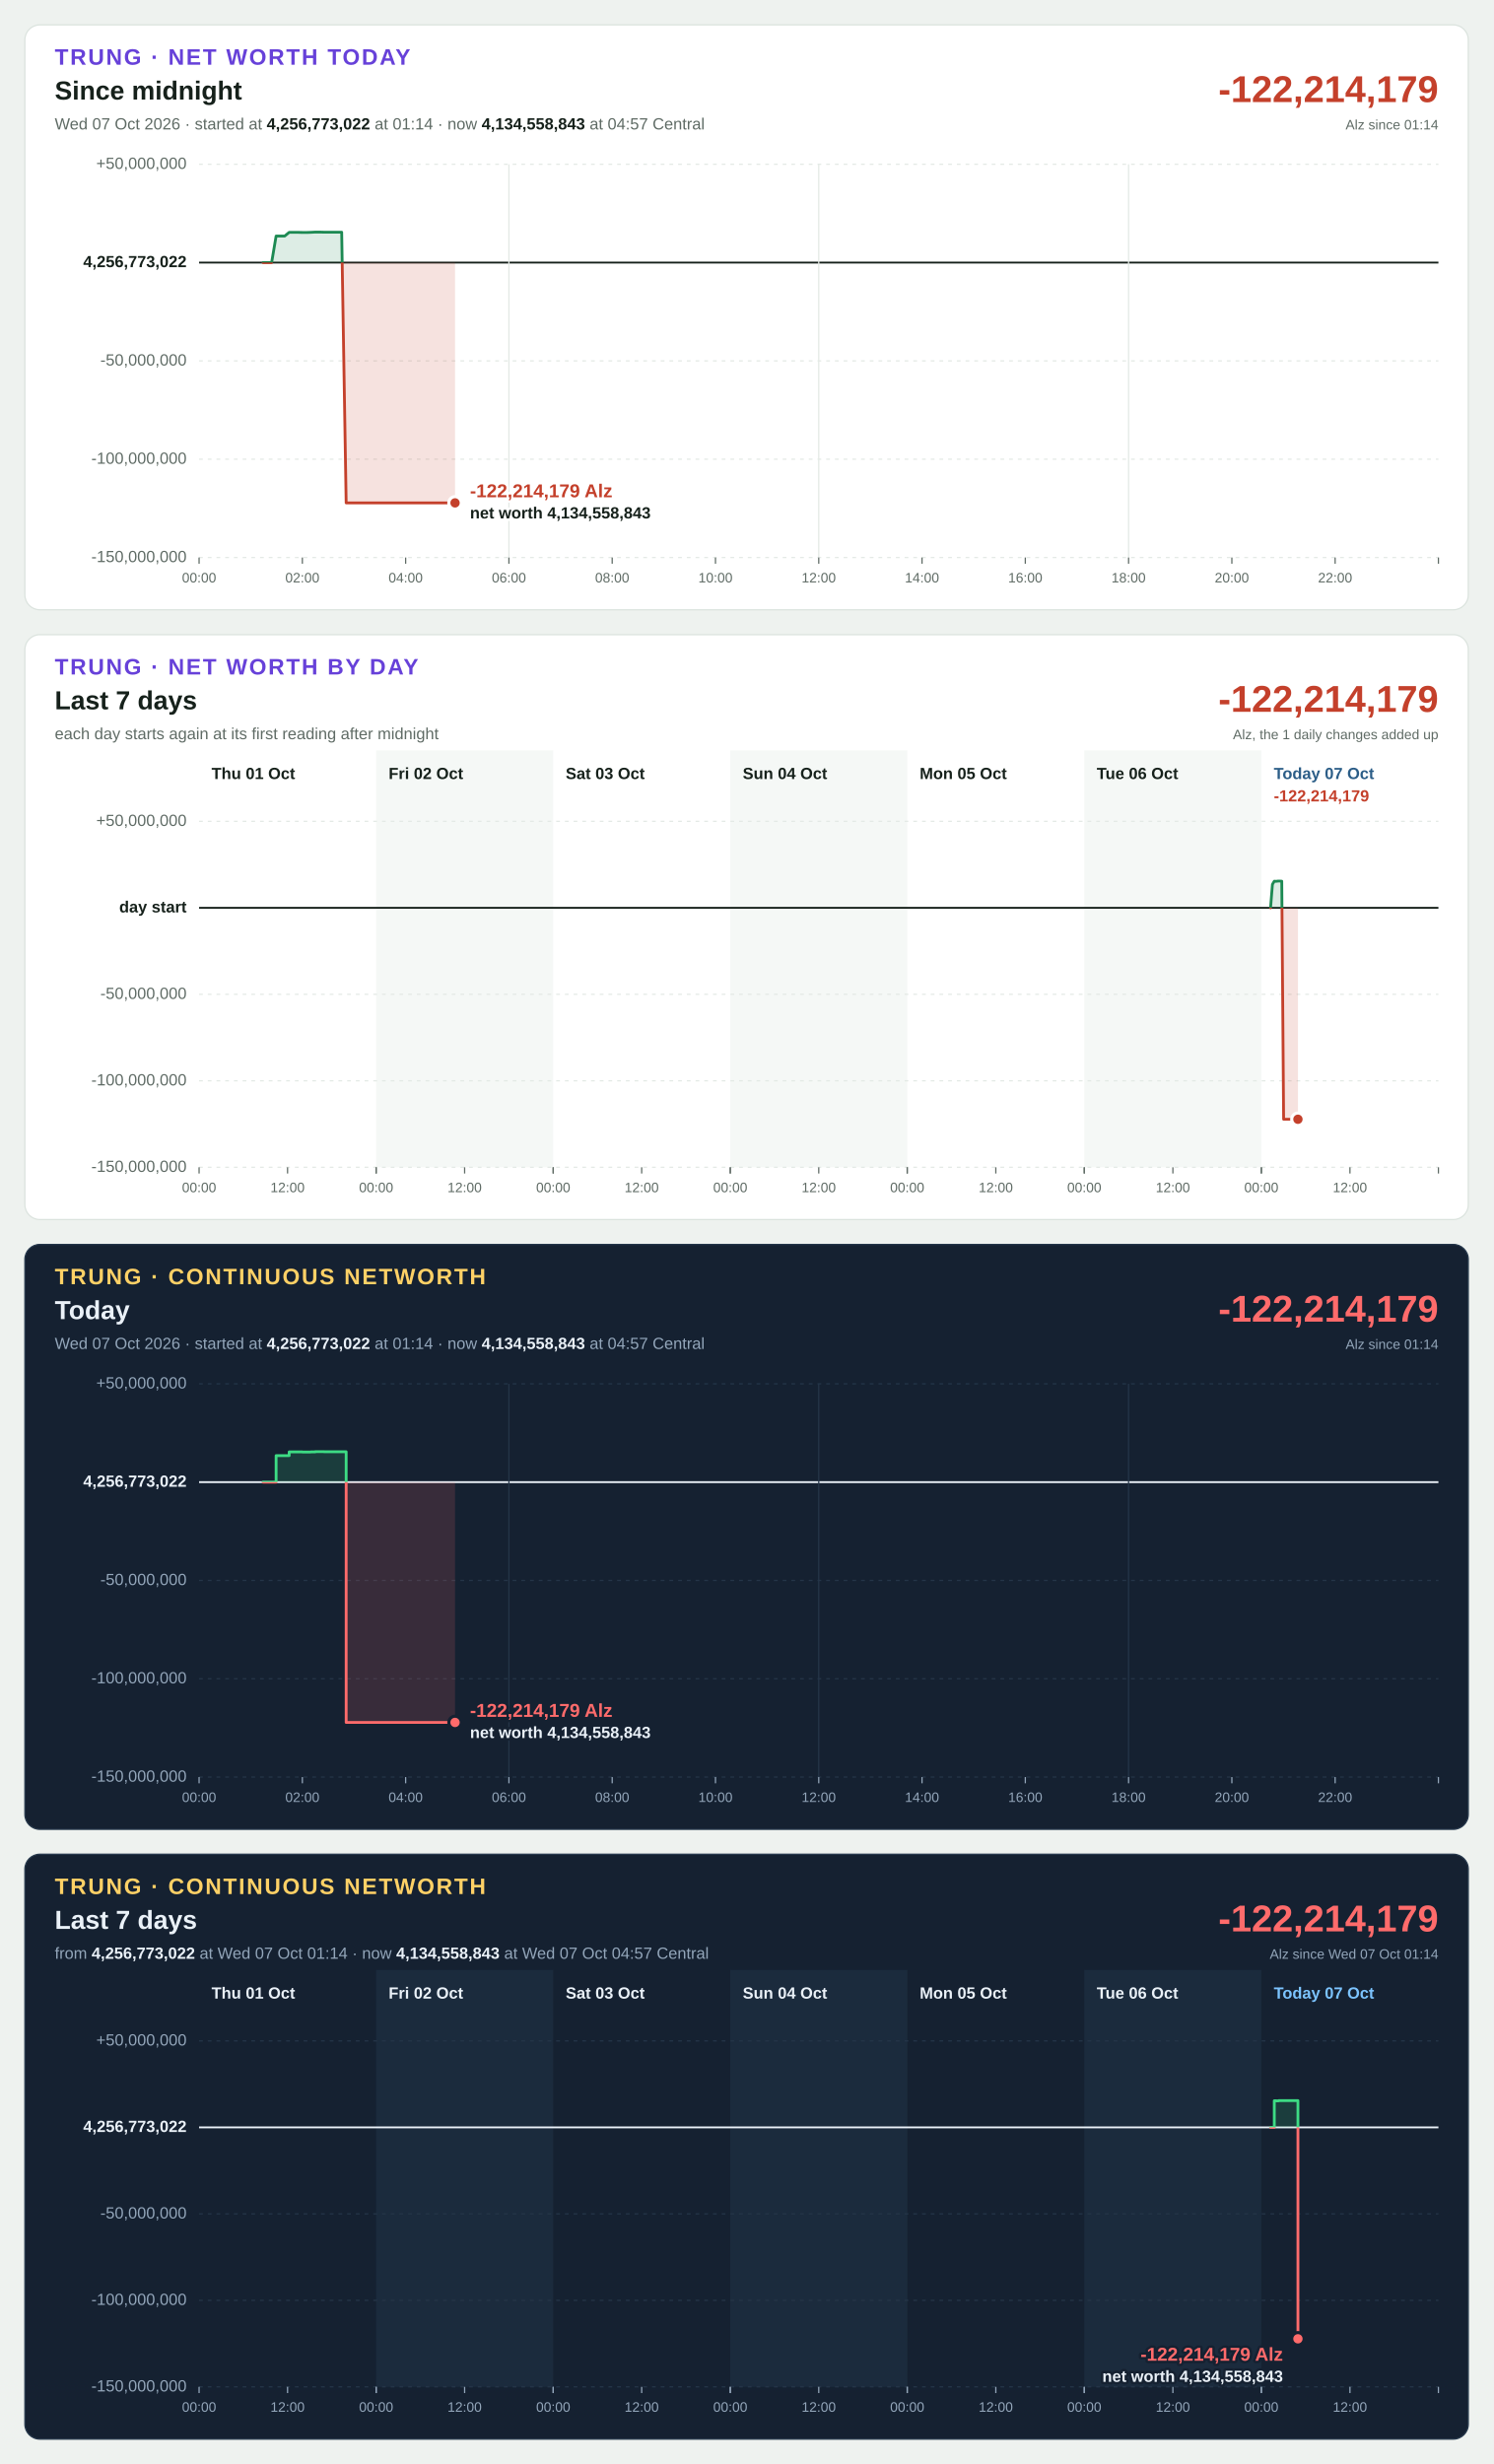
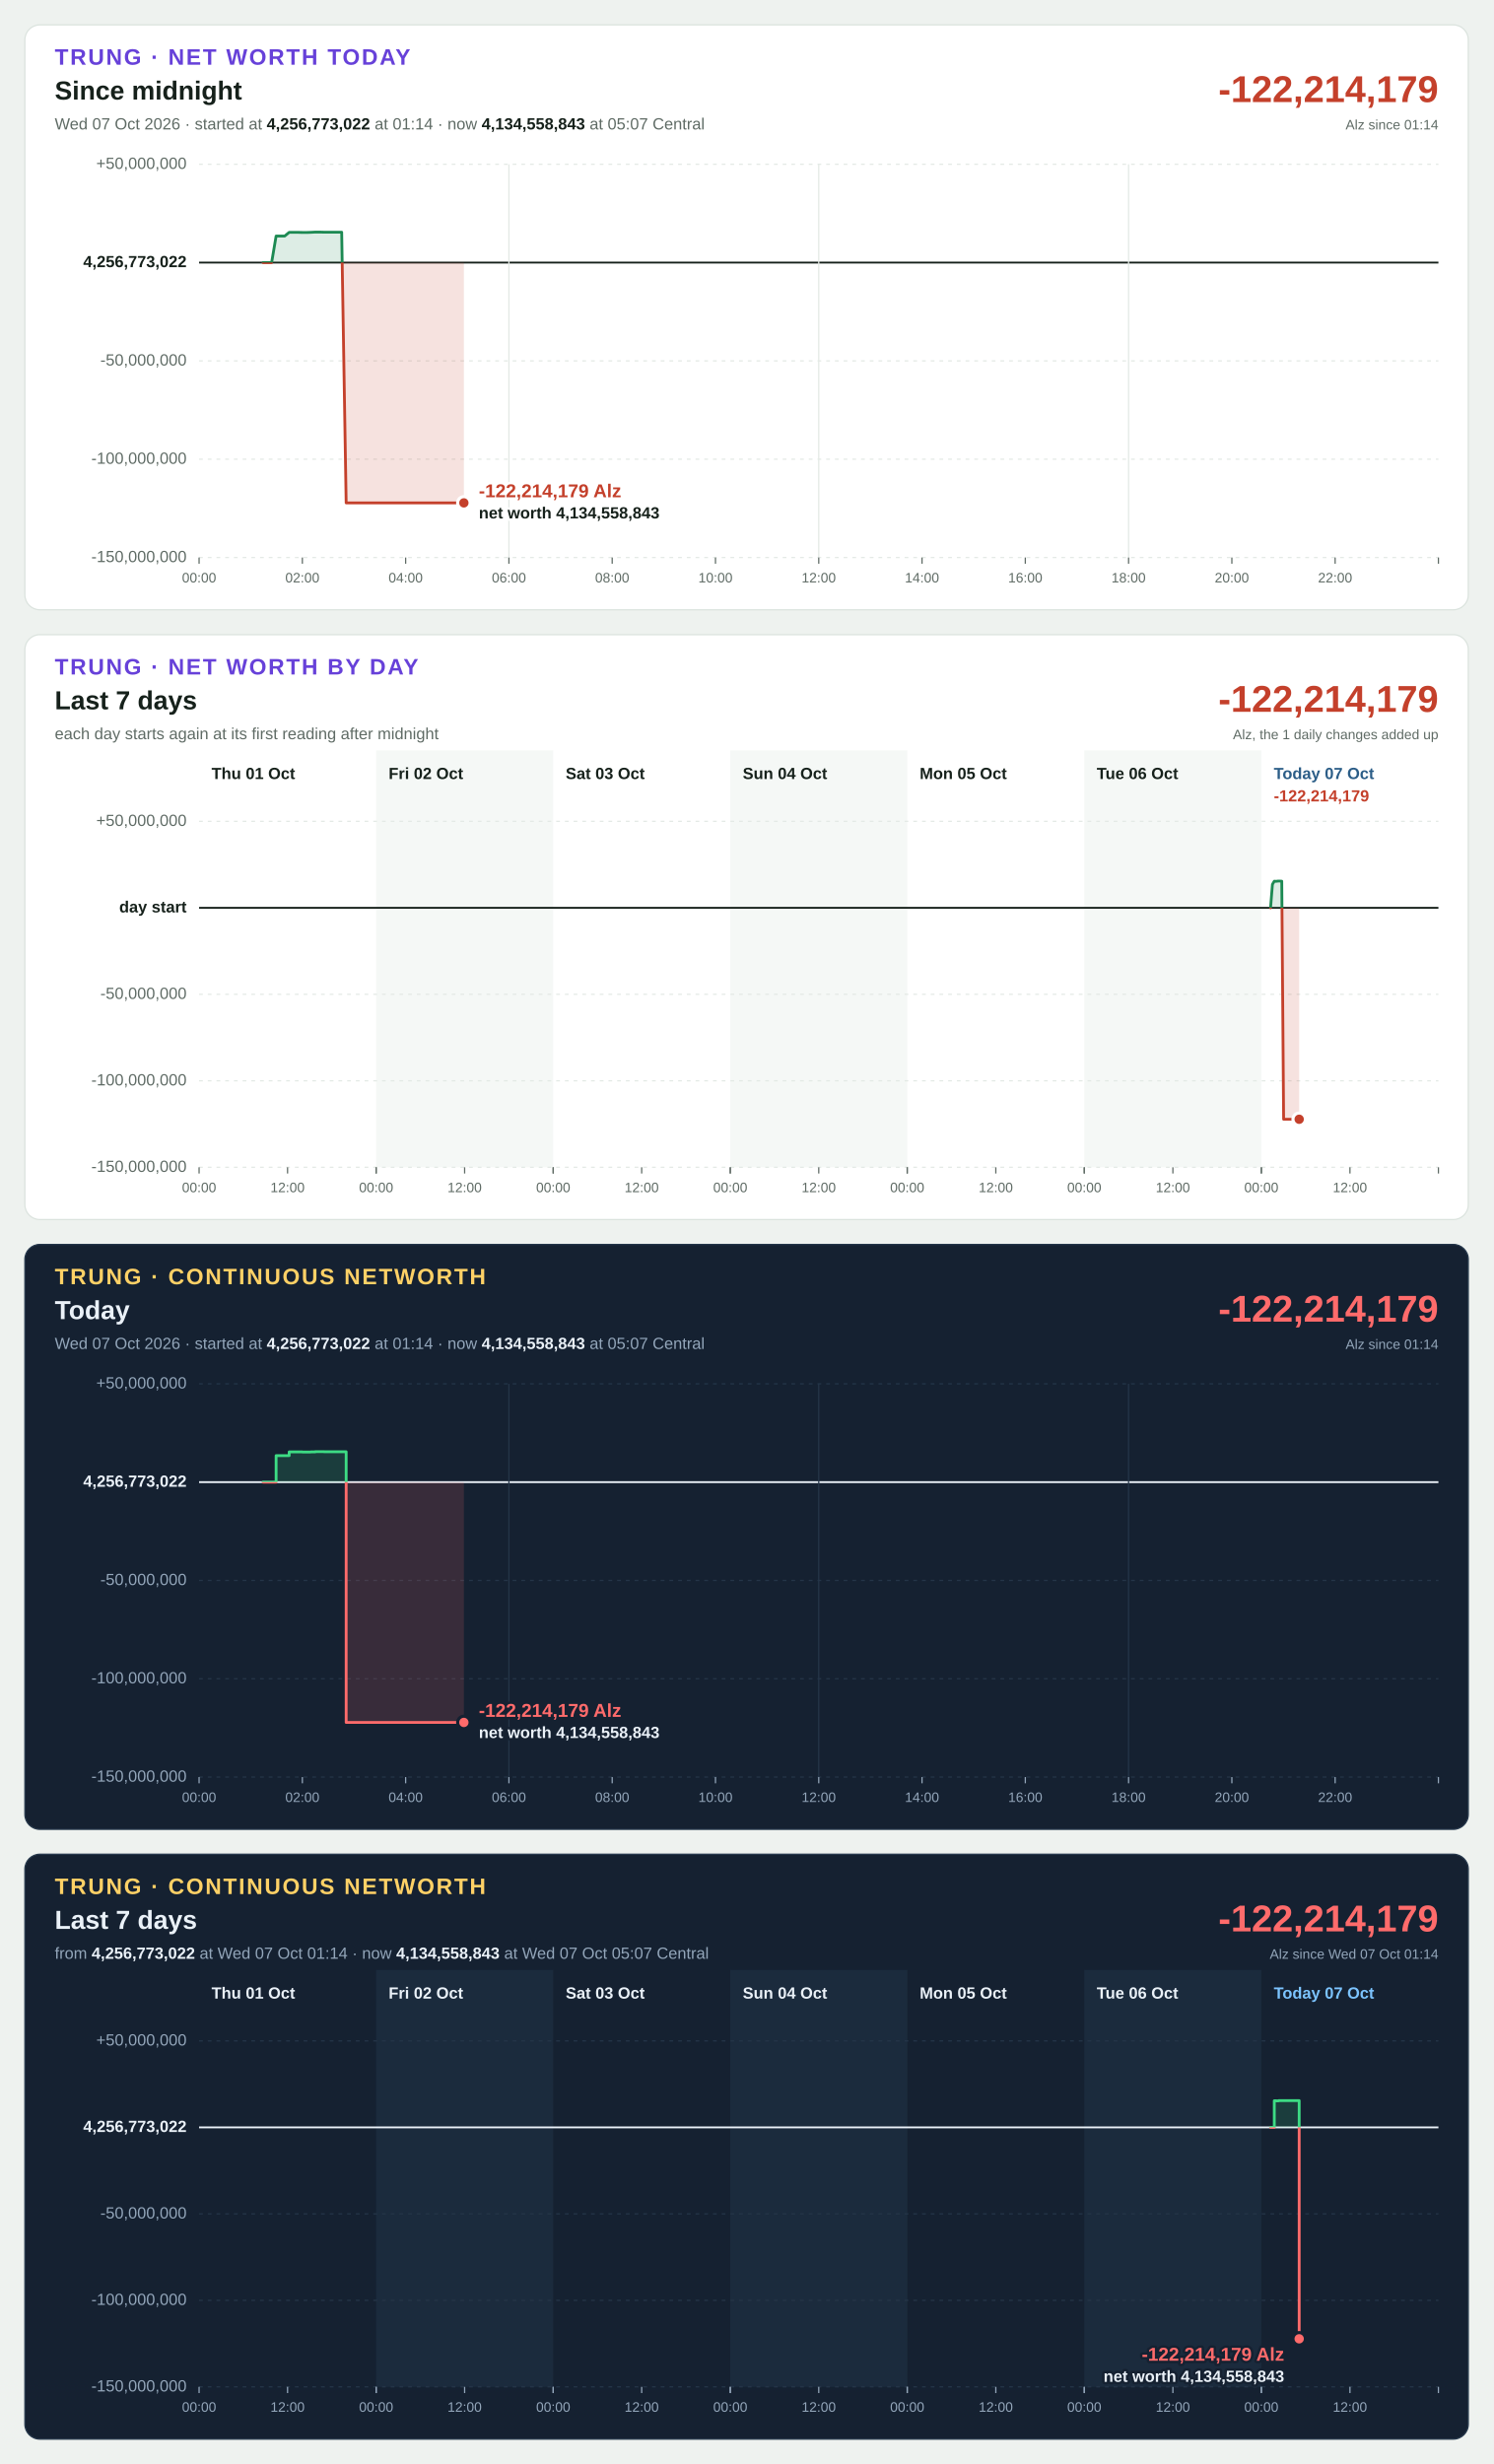
<svg xmlns="http://www.w3.org/2000/svg" width="1200" height="1980" viewBox="0 0 1200 1980" font-family="Segoe UI, Helvetica Neue, Arial, sans-serif" font-size="13" style="font-variant-numeric: tabular-nums">
  <rect width="1200" height="1980" fill="#eef2ef" />
  <g transform="translate(20,20)">
    <rect width="1160" height="470" rx="12" fill="#ffffff" stroke="#dbe3de" />
    <text x="24" y="32" font-size="18" font-weight="700" letter-spacing="1.4" fill="#6741d9">TRUNG · NET WORTH TODAY</text>
    <text x="24" y="60" font-size="21" font-weight="700" fill="#16211b">Since midnight</text>
-     <text x="24" y="84" fill="#5f6b65">Wed 07 Oct 2026 · started at <tspan font-weight="700" fill="#16211b">4,256,773,022</tspan> at 01:14 · now <tspan font-weight="700" fill="#16211b">4,134,558,843</tspan> at 04:57 Central</text>
+     <text x="24" y="84" fill="#5f6b65">Wed 07 Oct 2026 · started at <tspan font-weight="700" fill="#16211b">4,256,773,022</tspan> at 01:14 · now <tspan font-weight="700" fill="#16211b">4,134,558,843</tspan> at 05:07 Central</text>
    <text x="1136" y="62" font-size="30" font-weight="700" text-anchor="end" fill="#c4402b">-122,214,179</text>
    <text x="1136" y="84" font-size="11" text-anchor="end" fill="#5f6b65">Alz since 01:14</text>
    <line x1="140" x2="1136" y1="428.0" y2="428.0" stroke="#e3e9e5" stroke-width="1" stroke-dasharray="3 4" />
    <text x="130" y="428.0" text-anchor="end" dominant-baseline="middle" font-weight="400" fill="#5f6b65">-150,000,000</text>
    <line x1="140" x2="1136" y1="349.0" y2="349.0" stroke="#e3e9e5" stroke-width="1" stroke-dasharray="3 4" />
    <text x="130" y="349.0" text-anchor="end" dominant-baseline="middle" font-weight="400" fill="#5f6b65">-100,000,000</text>
    <line x1="140" x2="1136" y1="270.0" y2="270.0" stroke="#e3e9e5" stroke-width="1" stroke-dasharray="3 4" />
    <text x="130" y="270.0" text-anchor="end" dominant-baseline="middle" font-weight="400" fill="#5f6b65">-50,000,000</text>
    <line x1="140" x2="1136" y1="191.0" y2="191.0" stroke="#16211b" stroke-width="1.5" />
    <text x="130" y="191.0" text-anchor="end" dominant-baseline="middle" font-weight="700" fill="#16211b">4,256,773,022</text>
    <line x1="140" x2="1136" y1="112.0" y2="112.0" stroke="#e3e9e5" stroke-width="1" stroke-dasharray="3 4" />
    <text x="130" y="112.0" text-anchor="end" dominant-baseline="middle" font-weight="400" fill="#5f6b65">+50,000,000</text>
    <line x1="140.0" x2="140.0" y1="428" y2="433" stroke="#5f6b65" stroke-width="1" />
    <text x="140.0" y="448" font-size="11" text-anchor="middle" fill="#5f6b65">00:00</text>
    <line x1="223.0" x2="223.0" y1="428" y2="433" stroke="#5f6b65" stroke-width="1" />
    <text x="223.0" y="448" font-size="11" text-anchor="middle" fill="#5f6b65">02:00</text>
    <line x1="306.0" x2="306.0" y1="428" y2="433" stroke="#5f6b65" stroke-width="1" />
    <text x="306.0" y="448" font-size="11" text-anchor="middle" fill="#5f6b65">04:00</text>
    <line x1="389.0" x2="389.0" y1="112" y2="428" stroke="#e3e9e5" stroke-width="1" />
    <line x1="389.0" x2="389.0" y1="428" y2="433" stroke="#5f6b65" stroke-width="1" />
    <text x="389.0" y="448" font-size="11" text-anchor="middle" fill="#5f6b65">06:00</text>
    <line x1="472.0" x2="472.0" y1="428" y2="433" stroke="#5f6b65" stroke-width="1" />
    <text x="472.0" y="448" font-size="11" text-anchor="middle" fill="#5f6b65">08:00</text>
    <line x1="555.0" x2="555.0" y1="428" y2="433" stroke="#5f6b65" stroke-width="1" />
    <text x="555.0" y="448" font-size="11" text-anchor="middle" fill="#5f6b65">10:00</text>
    <line x1="638.0" x2="638.0" y1="112" y2="428" stroke="#e3e9e5" stroke-width="1" />
    <line x1="638.0" x2="638.0" y1="428" y2="433" stroke="#5f6b65" stroke-width="1" />
    <text x="638.0" y="448" font-size="11" text-anchor="middle" fill="#5f6b65">12:00</text>
    <line x1="721.0" x2="721.0" y1="428" y2="433" stroke="#5f6b65" stroke-width="1" />
    <text x="721.0" y="448" font-size="11" text-anchor="middle" fill="#5f6b65">14:00</text>
    <line x1="804.0" x2="804.0" y1="428" y2="433" stroke="#5f6b65" stroke-width="1" />
    <text x="804.0" y="448" font-size="11" text-anchor="middle" fill="#5f6b65">16:00</text>
    <line x1="887.0" x2="887.0" y1="112" y2="428" stroke="#e3e9e5" stroke-width="1" />
    <line x1="887.0" x2="887.0" y1="428" y2="433" stroke="#5f6b65" stroke-width="1" />
    <text x="887.0" y="448" font-size="11" text-anchor="middle" fill="#5f6b65">18:00</text>
    <line x1="970.0" x2="970.0" y1="428" y2="433" stroke="#5f6b65" stroke-width="1" />
    <text x="970.0" y="448" font-size="11" text-anchor="middle" fill="#5f6b65">20:00</text>
    <line x1="1053.0" x2="1053.0" y1="428" y2="433" stroke="#5f6b65" stroke-width="1" />
    <text x="1053.0" y="448" font-size="11" text-anchor="middle" fill="#5f6b65">22:00</text>
    <line x1="1136.0" x2="1136.0" y1="428" y2="433" stroke="#5f6b65" stroke-width="1" />
    <defs>
-       <path id="shape-today" d="M191.4 191.0L191.4 191.0L194.9 191.0L198.3 191.0L201.9 169.7L205.5 169.7L208.8 169.7L212.4 166.7L216.0 166.7L219.4 166.7L223.0 166.8L226.7 166.8L229.8 166.7L233.4 166.5L237.0 166.5L240.4 166.6L244.1 166.6L247.7 166.6L250.9 166.6L254.6 166.6L258.2 384.1L261.3 384.1L265.0 384.1L268.7 384.1L271.9 384.1L275.4 384.1L279.0 384.1L282.4 384.1L286.2 384.1L289.8 384.1L293.0 384.1L296.7 384.1L300.3 384.1L303.5 384.1L307.2 384.1L310.8 384.1L314.0 384.1L317.7 384.1L321.3 384.1L324.5 384.1L328.0 384.1L331.7 384.1L335.2 384.1L338.9 384.1L342.5 384.1L345.7 384.1L345.7 191.0Z" />
-       <path id="line-today" d="M191.4 191.0L194.9 191.0L198.3 191.0L201.9 169.7L205.5 169.7L208.8 169.7L212.4 166.7L216.0 166.7L219.4 166.7L223.0 166.8L226.7 166.8L229.8 166.7L233.4 166.5L237.0 166.5L240.4 166.6L244.1 166.6L247.7 166.6L250.9 166.6L254.6 166.6L258.2 384.1L261.3 384.1L265.0 384.1L268.7 384.1L271.9 384.1L275.4 384.1L279.0 384.1L282.4 384.1L286.2 384.1L289.8 384.1L293.0 384.1L296.7 384.1L300.3 384.1L303.5 384.1L307.2 384.1L310.8 384.1L314.0 384.1L317.7 384.1L321.3 384.1L324.5 384.1L328.0 384.1L331.7 384.1L335.2 384.1L338.9 384.1L342.5 384.1L345.7 384.1" />
+       <path id="shape-today" d="M191.4 191.0L191.4 191.0L194.9 191.0L198.3 191.0L201.9 169.7L205.5 169.7L208.8 169.7L212.4 166.7L216.0 166.7L219.4 166.7L223.0 166.8L226.7 166.8L229.8 166.7L233.4 166.5L237.0 166.5L240.4 166.6L244.1 166.6L247.7 166.6L250.9 166.6L254.6 166.6L258.2 384.1L261.3 384.1L265.0 384.1L268.7 384.1L271.9 384.1L275.4 384.1L279.0 384.1L282.4 384.1L286.2 384.1L289.8 384.1L293.0 384.1L296.7 384.1L300.3 384.1L303.5 384.1L307.2 384.1L310.8 384.1L314.0 384.1L317.7 384.1L321.3 384.1L324.5 384.1L328.0 384.1L331.7 384.1L335.2 384.1L338.9 384.1L342.5 384.1L345.7 384.1L349.2 384.1L352.8 384.1L352.8 191.0Z" />
+       <path id="line-today" d="M191.4 191.0L194.9 191.0L198.3 191.0L201.9 169.7L205.5 169.7L208.8 169.7L212.4 166.7L216.0 166.7L219.4 166.7L223.0 166.8L226.7 166.8L229.8 166.7L233.4 166.5L237.0 166.5L240.4 166.6L244.1 166.6L247.7 166.6L250.9 166.6L254.6 166.6L258.2 384.1L261.3 384.1L265.0 384.1L268.7 384.1L271.9 384.1L275.4 384.1L279.0 384.1L282.4 384.1L286.2 384.1L289.8 384.1L293.0 384.1L296.7 384.1L300.3 384.1L303.5 384.1L307.2 384.1L310.8 384.1L314.0 384.1L317.7 384.1L321.3 384.1L324.5 384.1L328.0 384.1L331.7 384.1L335.2 384.1L338.9 384.1L342.5 384.1L345.7 384.1L349.2 384.1L352.8 384.1" />
      <clipPath id="up-today">
        <rect x="140" y="112" width="996" height="79.0" />
      </clipPath>
      <clipPath id="down-today">
        <rect x="140" y="191.0" width="996" height="237.0" />
      </clipPath>
    </defs>
    <use href="#shape-today" fill="#1d8a53" fill-opacity="0.15" clip-path="url(#up-today)" />
    <use href="#line-today" fill="none" stroke="#1d8a53" stroke-width="2.25" stroke-linejoin="round" stroke-linecap="round" clip-path="url(#up-today)" />
    <use href="#shape-today" fill="#c4402b" fill-opacity="0.15" clip-path="url(#down-today)" />
    <use href="#line-today" fill="none" stroke="#c4402b" stroke-width="2.25" stroke-linejoin="round" stroke-linecap="round" clip-path="url(#down-today)" />
-     <circle cx="345.7" cy="384.1" r="5" fill="#c4402b" stroke="#ffffff" stroke-width="2.5" />
-     <text x="357.7" y="379.6" text-anchor="start" font-size="15" font-weight="700" fill="#c4402b" stroke="#ffffff" stroke-width="4" stroke-linejoin="round" paint-order="stroke">-122,214,179 Alz</text>
-     <text x="357.7" y="396.6" text-anchor="start" font-size="13" font-weight="600" fill="#16211b" stroke="#ffffff" stroke-width="4" stroke-linejoin="round" paint-order="stroke">net worth 4,134,558,843</text>
+     <circle cx="352.8" cy="384.1" r="5" fill="#c4402b" stroke="#ffffff" stroke-width="2.5" />
+     <text x="364.8" y="379.6" text-anchor="start" font-size="15" font-weight="700" fill="#c4402b" stroke="#ffffff" stroke-width="4" stroke-linejoin="round" paint-order="stroke">-122,214,179 Alz</text>
+     <text x="364.8" y="396.6" text-anchor="start" font-size="13" font-weight="600" fill="#16211b" stroke="#ffffff" stroke-width="4" stroke-linejoin="round" paint-order="stroke">net worth 4,134,558,843</text>
  </g>
  <g transform="translate(20,510)">
    <rect width="1160" height="470" rx="12" fill="#ffffff" stroke="#dbe3de" />
    <text x="24" y="32" font-size="18" font-weight="700" letter-spacing="1.4" fill="#6741d9">TRUNG · NET WORTH BY DAY</text>
    <text x="24" y="60" font-size="21" font-weight="700" fill="#16211b">Last 7 days</text>
    <text x="24" y="84" fill="#5f6b65">each day starts again at its first reading after midnight</text>
    <text x="1136" y="62" font-size="30" font-weight="700" text-anchor="end" fill="#c4402b">-122,214,179</text>
    <text x="1136" y="84" font-size="11" text-anchor="end" fill="#5f6b65">Alz, the 1 daily changes added up</text>
    <rect x="282.3" y="93" width="142.3" height="335" fill="#f5f8f6" />
    <rect x="566.9" y="93" width="142.3" height="335" fill="#f5f8f6" />
    <rect x="851.4" y="93" width="142.3" height="335" fill="#f5f8f6" />
    <line x1="140" x2="1136" y1="428.0" y2="428.0" stroke="#e3e9e5" stroke-width="1" stroke-dasharray="3 4" />
    <text x="130" y="428.0" text-anchor="end" dominant-baseline="middle" font-weight="400" fill="#5f6b65">-150,000,000</text>
    <line x1="140" x2="1136" y1="358.5" y2="358.5" stroke="#e3e9e5" stroke-width="1" stroke-dasharray="3 4" />
    <text x="130" y="358.5" text-anchor="end" dominant-baseline="middle" font-weight="400" fill="#5f6b65">-100,000,000</text>
    <line x1="140" x2="1136" y1="289.0" y2="289.0" stroke="#e3e9e5" stroke-width="1" stroke-dasharray="3 4" />
    <text x="130" y="289.0" text-anchor="end" dominant-baseline="middle" font-weight="400" fill="#5f6b65">-50,000,000</text>
    <line x1="140" x2="1136" y1="219.5" y2="219.5" stroke="#16211b" stroke-width="1.5" />
    <text x="130" y="219.5" text-anchor="end" dominant-baseline="middle" font-weight="700" fill="#16211b">day start</text>
    <line x1="140" x2="1136" y1="150.0" y2="150.0" stroke="#e3e9e5" stroke-width="1" stroke-dasharray="3 4" />
    <text x="130" y="150.0" text-anchor="end" dominant-baseline="middle" font-weight="400" fill="#5f6b65">+50,000,000</text>
    <text x="150.0" y="116" font-weight="700" fill="#16211b">Thu 01 Oct</text>
    <line x1="140.0" x2="140.0" y1="428" y2="433" stroke="#5f6b65" stroke-width="1" />
    <text x="140.0" y="448" font-size="11" text-anchor="middle" fill="#5f6b65">00:00</text>
    <line x1="211.1" x2="211.1" y1="428" y2="433" stroke="#5f6b65" stroke-width="1" />
    <text x="211.1" y="448" font-size="11" text-anchor="middle" fill="#5f6b65">12:00</text>
    <line x1="282.3" x2="282.3" y1="428" y2="433" stroke="#5f6b65" stroke-width="1" />
    <text x="292.3" y="116" font-weight="700" fill="#16211b">Fri 02 Oct</text>
    <line x1="282.3" x2="282.3" y1="428" y2="433" stroke="#5f6b65" stroke-width="1" />
    <text x="282.3" y="448" font-size="11" text-anchor="middle" fill="#5f6b65">00:00</text>
    <line x1="353.4" x2="353.4" y1="428" y2="433" stroke="#5f6b65" stroke-width="1" />
    <text x="353.4" y="448" font-size="11" text-anchor="middle" fill="#5f6b65">12:00</text>
    <line x1="424.6" x2="424.6" y1="428" y2="433" stroke="#5f6b65" stroke-width="1" />
    <text x="434.6" y="116" font-weight="700" fill="#16211b">Sat 03 Oct</text>
    <line x1="424.6" x2="424.6" y1="428" y2="433" stroke="#5f6b65" stroke-width="1" />
    <text x="424.6" y="448" font-size="11" text-anchor="middle" fill="#5f6b65">00:00</text>
    <line x1="495.7" x2="495.7" y1="428" y2="433" stroke="#5f6b65" stroke-width="1" />
    <text x="495.7" y="448" font-size="11" text-anchor="middle" fill="#5f6b65">12:00</text>
    <line x1="566.9" x2="566.9" y1="428" y2="433" stroke="#5f6b65" stroke-width="1" />
    <text x="576.9" y="116" font-weight="700" fill="#16211b">Sun 04 Oct</text>
    <line x1="566.9" x2="566.9" y1="428" y2="433" stroke="#5f6b65" stroke-width="1" />
    <text x="566.9" y="448" font-size="11" text-anchor="middle" fill="#5f6b65">00:00</text>
    <line x1="638.0" x2="638.0" y1="428" y2="433" stroke="#5f6b65" stroke-width="1" />
    <text x="638.0" y="448" font-size="11" text-anchor="middle" fill="#5f6b65">12:00</text>
    <line x1="709.1" x2="709.1" y1="428" y2="433" stroke="#5f6b65" stroke-width="1" />
    <text x="719.1" y="116" font-weight="700" fill="#16211b">Mon 05 Oct</text>
    <line x1="709.1" x2="709.1" y1="428" y2="433" stroke="#5f6b65" stroke-width="1" />
    <text x="709.1" y="448" font-size="11" text-anchor="middle" fill="#5f6b65">00:00</text>
    <line x1="780.3" x2="780.3" y1="428" y2="433" stroke="#5f6b65" stroke-width="1" />
    <text x="780.3" y="448" font-size="11" text-anchor="middle" fill="#5f6b65">12:00</text>
    <line x1="851.4" x2="851.4" y1="428" y2="433" stroke="#5f6b65" stroke-width="1" />
    <text x="861.4" y="116" font-weight="700" fill="#16211b">Tue 06 Oct</text>
    <line x1="851.4" x2="851.4" y1="428" y2="433" stroke="#5f6b65" stroke-width="1" />
    <text x="851.4" y="448" font-size="11" text-anchor="middle" fill="#5f6b65">00:00</text>
    <line x1="922.6" x2="922.6" y1="428" y2="433" stroke="#5f6b65" stroke-width="1" />
    <text x="922.6" y="448" font-size="11" text-anchor="middle" fill="#5f6b65">12:00</text>
    <line x1="993.7" x2="993.7" y1="428" y2="433" stroke="#5f6b65" stroke-width="1" />
    <text x="1003.7" y="116" font-weight="700" fill="#2b5d87">Today 07 Oct</text>
    <line x1="993.7" x2="993.7" y1="428" y2="433" stroke="#5f6b65" stroke-width="1" />
    <text x="993.7" y="448" font-size="11" text-anchor="middle" fill="#5f6b65">00:00</text>
    <line x1="1064.9" x2="1064.9" y1="428" y2="433" stroke="#5f6b65" stroke-width="1" />
    <text x="1064.9" y="448" font-size="11" text-anchor="middle" fill="#5f6b65">12:00</text>
    <line x1="1136.0" x2="1136.0" y1="428" y2="433" stroke="#5f6b65" stroke-width="1" />
    <text x="1003.7" y="134" font-weight="700" fill="#c4402b">-122,214,179</text>
    <defs>
-       <path id="shape-day6" d="M1001.1 219.5L1001.1 219.5L1002.6 200.7L1004.1 198.1L1005.6 198.2L1007.1 198.0L1008.6 198.0L1010.1 198.1L1011.6 389.4L1013.1 389.4L1014.6 389.4L1016.1 389.4L1017.6 389.4L1019.1 389.4L1020.6 389.4L1022.1 389.4L1023.1 389.4L1023.1 219.5Z" />
-       <path id="line-day6" d="M1001.1 219.5L1002.6 200.7L1004.1 198.1L1005.6 198.2L1007.1 198.0L1008.6 198.0L1010.1 198.1L1011.6 389.4L1013.1 389.4L1014.6 389.4L1016.1 389.4L1017.6 389.4L1019.1 389.4L1020.6 389.4L1022.1 389.4L1023.1 389.4" />
+       <path id="shape-day6" d="M1001.1 219.5L1001.1 219.5L1002.6 200.7L1004.1 198.1L1005.6 198.2L1007.1 198.0L1008.6 198.0L1010.1 198.1L1011.6 389.4L1013.1 389.4L1014.6 389.4L1016.1 389.4L1017.6 389.4L1019.1 389.4L1020.6 389.4L1022.1 389.4L1023.6 389.4L1024.1 389.4L1024.1 219.5Z" />
+       <path id="line-day6" d="M1001.1 219.5L1002.6 200.7L1004.1 198.1L1005.6 198.2L1007.1 198.0L1008.6 198.0L1010.1 198.1L1011.6 389.4L1013.1 389.4L1014.6 389.4L1016.1 389.4L1017.6 389.4L1019.1 389.4L1020.6 389.4L1022.1 389.4L1023.6 389.4L1024.1 389.4" />
      <clipPath id="up-day6">
        <rect x="140" y="150" width="996" height="69.5" />
      </clipPath>
      <clipPath id="down-day6">
        <rect x="140" y="219.5" width="996" height="208.5" />
      </clipPath>
    </defs>
    <use href="#shape-day6" fill="#1d8a53" fill-opacity="0.15" clip-path="url(#up-day6)" />
    <use href="#line-day6" fill="none" stroke="#1d8a53" stroke-width="2.25" stroke-linejoin="round" stroke-linecap="round" clip-path="url(#up-day6)" />
    <use href="#shape-day6" fill="#c4402b" fill-opacity="0.15" clip-path="url(#down-day6)" />
    <use href="#line-day6" fill="none" stroke="#c4402b" stroke-width="2.25" stroke-linejoin="round" stroke-linecap="round" clip-path="url(#down-day6)" />
-     <circle cx="1023.1" cy="389.4" r="5" fill="#c4402b" stroke="#ffffff" stroke-width="2.5" />
+     <circle cx="1024.1" cy="389.4" r="5" fill="#c4402b" stroke="#ffffff" stroke-width="2.5" />
  </g>
  <g transform="translate(20,1000)">
    <rect width="1160" height="470" rx="12" fill="#152131" stroke="#24364a" />
    <text x="24" y="32" font-size="18" font-weight="700" letter-spacing="1.4" fill="#ffd166">TRUNG · CONTINUOUS NETWORTH</text>
    <text x="24" y="60" font-size="21" font-weight="700" fill="#eaf1f8">Today</text>
-     <text x="24" y="84" fill="#93a6ba">Wed 07 Oct 2026 · started at <tspan font-weight="700" fill="#eaf1f8">4,256,773,022</tspan> at 01:14 · now <tspan font-weight="700" fill="#eaf1f8">4,134,558,843</tspan> at 04:57 Central</text>
+     <text x="24" y="84" fill="#93a6ba">Wed 07 Oct 2026 · started at <tspan font-weight="700" fill="#eaf1f8">4,256,773,022</tspan> at 01:14 · now <tspan font-weight="700" fill="#eaf1f8">4,134,558,843</tspan> at 05:07 Central</text>
    <text x="1136" y="62" font-size="30" font-weight="700" text-anchor="end" fill="#ff6b6b">-122,214,179</text>
    <text x="1136" y="84" font-size="11" text-anchor="end" fill="#93a6ba">Alz since 01:14</text>
    <line x1="140" x2="1136" y1="428.0" y2="428.0" stroke="#243548" stroke-width="1" stroke-dasharray="3 4" />
    <text x="130" y="428.0" text-anchor="end" dominant-baseline="middle" font-weight="400" fill="#93a6ba">-150,000,000</text>
    <line x1="140" x2="1136" y1="349.0" y2="349.0" stroke="#243548" stroke-width="1" stroke-dasharray="3 4" />
    <text x="130" y="349.0" text-anchor="end" dominant-baseline="middle" font-weight="400" fill="#93a6ba">-100,000,000</text>
    <line x1="140" x2="1136" y1="270.0" y2="270.0" stroke="#243548" stroke-width="1" stroke-dasharray="3 4" />
    <text x="130" y="270.0" text-anchor="end" dominant-baseline="middle" font-weight="400" fill="#93a6ba">-50,000,000</text>
    <line x1="140" x2="1136" y1="191.0" y2="191.0" stroke="#eaf1f8" stroke-width="1.5" />
    <text x="130" y="191.0" text-anchor="end" dominant-baseline="middle" font-weight="700" fill="#eaf1f8">4,256,773,022</text>
    <line x1="140" x2="1136" y1="112.0" y2="112.0" stroke="#243548" stroke-width="1" stroke-dasharray="3 4" />
    <text x="130" y="112.0" text-anchor="end" dominant-baseline="middle" font-weight="400" fill="#93a6ba">+50,000,000</text>
    <line x1="140.0" x2="140.0" y1="428" y2="433" stroke="#93a6ba" stroke-width="1" />
    <text x="140.0" y="448" font-size="11" text-anchor="middle" fill="#93a6ba">00:00</text>
    <line x1="223.0" x2="223.0" y1="428" y2="433" stroke="#93a6ba" stroke-width="1" />
    <text x="223.0" y="448" font-size="11" text-anchor="middle" fill="#93a6ba">02:00</text>
    <line x1="306.0" x2="306.0" y1="428" y2="433" stroke="#93a6ba" stroke-width="1" />
    <text x="306.0" y="448" font-size="11" text-anchor="middle" fill="#93a6ba">04:00</text>
    <line x1="389.0" x2="389.0" y1="112" y2="428" stroke="#243548" stroke-width="1" />
    <line x1="389.0" x2="389.0" y1="428" y2="433" stroke="#93a6ba" stroke-width="1" />
    <text x="389.0" y="448" font-size="11" text-anchor="middle" fill="#93a6ba">06:00</text>
    <line x1="472.0" x2="472.0" y1="428" y2="433" stroke="#93a6ba" stroke-width="1" />
    <text x="472.0" y="448" font-size="11" text-anchor="middle" fill="#93a6ba">08:00</text>
    <line x1="555.0" x2="555.0" y1="428" y2="433" stroke="#93a6ba" stroke-width="1" />
    <text x="555.0" y="448" font-size="11" text-anchor="middle" fill="#93a6ba">10:00</text>
    <line x1="638.0" x2="638.0" y1="112" y2="428" stroke="#243548" stroke-width="1" />
    <line x1="638.0" x2="638.0" y1="428" y2="433" stroke="#93a6ba" stroke-width="1" />
    <text x="638.0" y="448" font-size="11" text-anchor="middle" fill="#93a6ba">12:00</text>
    <line x1="721.0" x2="721.0" y1="428" y2="433" stroke="#93a6ba" stroke-width="1" />
    <text x="721.0" y="448" font-size="11" text-anchor="middle" fill="#93a6ba">14:00</text>
    <line x1="804.0" x2="804.0" y1="428" y2="433" stroke="#93a6ba" stroke-width="1" />
    <text x="804.0" y="448" font-size="11" text-anchor="middle" fill="#93a6ba">16:00</text>
    <line x1="887.0" x2="887.0" y1="112" y2="428" stroke="#243548" stroke-width="1" />
    <line x1="887.0" x2="887.0" y1="428" y2="433" stroke="#93a6ba" stroke-width="1" />
    <text x="887.0" y="448" font-size="11" text-anchor="middle" fill="#93a6ba">18:00</text>
    <line x1="970.0" x2="970.0" y1="428" y2="433" stroke="#93a6ba" stroke-width="1" />
    <text x="970.0" y="448" font-size="11" text-anchor="middle" fill="#93a6ba">20:00</text>
    <line x1="1053.0" x2="1053.0" y1="428" y2="433" stroke="#93a6ba" stroke-width="1" />
    <text x="1053.0" y="448" font-size="11" text-anchor="middle" fill="#93a6ba">22:00</text>
    <line x1="1136.0" x2="1136.0" y1="428" y2="433" stroke="#93a6ba" stroke-width="1" />
    <defs>
-       <path id="shape-flow-today" d="M191.4 191.0L191.4 191.0L201.9 191.0L201.9 169.7L205.5 169.7L205.5 169.7L212.4 169.7L212.4 166.7L216.0 166.7L216.0 166.7L219.4 166.7L219.4 166.7L223.0 166.7L223.0 166.8L229.8 166.8L229.8 166.7L233.4 166.7L233.4 166.5L237.0 166.5L237.0 166.5L240.4 166.5L240.4 166.6L247.7 166.6L247.7 166.6L250.9 166.6L250.9 166.6L254.6 166.6L254.6 166.6L258.2 166.6L258.2 384.1L345.7 384.1L345.7 384.1L345.7 191.0Z" />
-       <path id="line-flow-today" d="M191.4 191.0L201.9 191.0L201.9 169.7L205.5 169.7L205.5 169.7L212.4 169.7L212.4 166.7L216.0 166.7L216.0 166.7L219.4 166.7L219.4 166.7L223.0 166.7L223.0 166.8L229.8 166.8L229.8 166.7L233.4 166.7L233.4 166.5L237.0 166.5L237.0 166.5L240.4 166.5L240.4 166.6L247.7 166.6L247.7 166.6L250.9 166.6L250.9 166.6L254.6 166.6L254.6 166.6L258.2 166.6L258.2 384.1L345.7 384.1L345.7 384.1" />
+       <path id="shape-flow-today" d="M191.4 191.0L191.4 191.0L201.9 191.0L201.9 169.7L205.5 169.7L205.5 169.7L212.4 169.7L212.4 166.7L216.0 166.7L216.0 166.7L219.4 166.7L219.4 166.7L223.0 166.7L223.0 166.8L229.8 166.8L229.8 166.7L233.4 166.7L233.4 166.5L237.0 166.5L237.0 166.5L240.4 166.5L240.4 166.6L247.7 166.6L247.7 166.6L250.9 166.6L250.9 166.6L254.6 166.6L254.6 166.6L258.2 166.6L258.2 384.1L352.8 384.1L352.8 384.1L352.8 191.0Z" />
+       <path id="line-flow-today" d="M191.4 191.0L201.9 191.0L201.9 169.7L205.5 169.7L205.5 169.7L212.4 169.7L212.4 166.7L216.0 166.7L216.0 166.7L219.4 166.7L219.4 166.7L223.0 166.7L223.0 166.8L229.8 166.8L229.8 166.7L233.4 166.7L233.4 166.5L237.0 166.5L237.0 166.5L240.4 166.5L240.4 166.6L247.7 166.6L247.7 166.6L250.9 166.6L250.9 166.6L254.6 166.6L254.6 166.6L258.2 166.6L258.2 384.1L352.8 384.1L352.8 384.1" />
      <clipPath id="up-flow-today">
        <rect x="140" y="112" width="996" height="79.0" />
      </clipPath>
      <clipPath id="down-flow-today">
        <rect x="140" y="191.0" width="996" height="237.0" />
      </clipPath>
    </defs>
    <use href="#shape-flow-today" fill="#3ddc84" fill-opacity="0.15" clip-path="url(#up-flow-today)" />
    <use href="#line-flow-today" fill="none" stroke="#3ddc84" stroke-width="2.25" stroke-linejoin="round" stroke-linecap="round" clip-path="url(#up-flow-today)" />
    <use href="#shape-flow-today" fill="#ff6b6b" fill-opacity="0.15" clip-path="url(#down-flow-today)" />
    <use href="#line-flow-today" fill="none" stroke="#ff6b6b" stroke-width="2.25" stroke-linejoin="round" stroke-linecap="round" clip-path="url(#down-flow-today)" />
-     <circle cx="345.7" cy="384.1" r="5" fill="#ff6b6b" stroke="#152131" stroke-width="2.5" />
-     <text x="357.7" y="379.6" text-anchor="start" font-size="15" font-weight="700" fill="#ff6b6b" stroke="#152131" stroke-width="4" stroke-linejoin="round" paint-order="stroke">-122,214,179 Alz</text>
-     <text x="357.7" y="396.6" text-anchor="start" font-size="13" font-weight="600" fill="#eaf1f8" stroke="#152131" stroke-width="4" stroke-linejoin="round" paint-order="stroke">net worth 4,134,558,843</text>
+     <circle cx="352.8" cy="384.1" r="5" fill="#ff6b6b" stroke="#152131" stroke-width="2.5" />
+     <text x="364.8" y="379.6" text-anchor="start" font-size="15" font-weight="700" fill="#ff6b6b" stroke="#152131" stroke-width="4" stroke-linejoin="round" paint-order="stroke">-122,214,179 Alz</text>
+     <text x="364.8" y="396.6" text-anchor="start" font-size="13" font-weight="600" fill="#eaf1f8" stroke="#152131" stroke-width="4" stroke-linejoin="round" paint-order="stroke">net worth 4,134,558,843</text>
  </g>
  <g transform="translate(20,1490)">
    <rect width="1160" height="470" rx="12" fill="#152131" stroke="#24364a" />
    <text x="24" y="32" font-size="18" font-weight="700" letter-spacing="1.4" fill="#ffd166">TRUNG · CONTINUOUS NETWORTH</text>
    <text x="24" y="60" font-size="21" font-weight="700" fill="#eaf1f8">Last 7 days</text>
-     <text x="24" y="84" fill="#93a6ba">from <tspan font-weight="700" fill="#eaf1f8">4,256,773,022</tspan> at Wed 07 Oct 01:14 · now <tspan font-weight="700" fill="#eaf1f8">4,134,558,843</tspan> at Wed 07 Oct 04:57 Central</text>
+     <text x="24" y="84" fill="#93a6ba">from <tspan font-weight="700" fill="#eaf1f8">4,256,773,022</tspan> at Wed 07 Oct 01:14 · now <tspan font-weight="700" fill="#eaf1f8">4,134,558,843</tspan> at Wed 07 Oct 05:07 Central</text>
    <text x="1136" y="62" font-size="30" font-weight="700" text-anchor="end" fill="#ff6b6b">-122,214,179</text>
    <text x="1136" y="84" font-size="11" text-anchor="end" fill="#93a6ba">Alz since Wed 07 Oct 01:14</text>
    <rect x="282.3" y="93" width="142.3" height="335" fill="#1b2b3d" />
    <rect x="566.9" y="93" width="142.3" height="335" fill="#1b2b3d" />
    <rect x="851.4" y="93" width="142.3" height="335" fill="#1b2b3d" />
    <line x1="140" x2="1136" y1="428.0" y2="428.0" stroke="#243548" stroke-width="1" stroke-dasharray="3 4" />
    <text x="130" y="428.0" text-anchor="end" dominant-baseline="middle" font-weight="400" fill="#93a6ba">-150,000,000</text>
    <line x1="140" x2="1136" y1="358.5" y2="358.5" stroke="#243548" stroke-width="1" stroke-dasharray="3 4" />
    <text x="130" y="358.5" text-anchor="end" dominant-baseline="middle" font-weight="400" fill="#93a6ba">-100,000,000</text>
    <line x1="140" x2="1136" y1="289.0" y2="289.0" stroke="#243548" stroke-width="1" stroke-dasharray="3 4" />
    <text x="130" y="289.0" text-anchor="end" dominant-baseline="middle" font-weight="400" fill="#93a6ba">-50,000,000</text>
    <line x1="140" x2="1136" y1="219.5" y2="219.5" stroke="#eaf1f8" stroke-width="1.5" />
    <text x="130" y="219.5" text-anchor="end" dominant-baseline="middle" font-weight="700" fill="#eaf1f8">4,256,773,022</text>
    <line x1="140" x2="1136" y1="150.0" y2="150.0" stroke="#243548" stroke-width="1" stroke-dasharray="3 4" />
    <text x="130" y="150.0" text-anchor="end" dominant-baseline="middle" font-weight="400" fill="#93a6ba">+50,000,000</text>
    <text x="150.0" y="116" font-weight="700" fill="#eaf1f8">Thu 01 Oct</text>
    <line x1="140.0" x2="140.0" y1="428" y2="433" stroke="#93a6ba" stroke-width="1" />
    <text x="140.0" y="448" font-size="11" text-anchor="middle" fill="#93a6ba">00:00</text>
    <line x1="211.1" x2="211.1" y1="428" y2="433" stroke="#93a6ba" stroke-width="1" />
    <text x="211.1" y="448" font-size="11" text-anchor="middle" fill="#93a6ba">12:00</text>
    <line x1="282.3" x2="282.3" y1="428" y2="433" stroke="#93a6ba" stroke-width="1" />
    <text x="292.3" y="116" font-weight="700" fill="#eaf1f8">Fri 02 Oct</text>
    <line x1="282.3" x2="282.3" y1="428" y2="433" stroke="#93a6ba" stroke-width="1" />
    <text x="282.3" y="448" font-size="11" text-anchor="middle" fill="#93a6ba">00:00</text>
    <line x1="353.4" x2="353.4" y1="428" y2="433" stroke="#93a6ba" stroke-width="1" />
    <text x="353.4" y="448" font-size="11" text-anchor="middle" fill="#93a6ba">12:00</text>
    <line x1="424.6" x2="424.6" y1="428" y2="433" stroke="#93a6ba" stroke-width="1" />
    <text x="434.6" y="116" font-weight="700" fill="#eaf1f8">Sat 03 Oct</text>
    <line x1="424.6" x2="424.6" y1="428" y2="433" stroke="#93a6ba" stroke-width="1" />
    <text x="424.6" y="448" font-size="11" text-anchor="middle" fill="#93a6ba">00:00</text>
    <line x1="495.7" x2="495.7" y1="428" y2="433" stroke="#93a6ba" stroke-width="1" />
    <text x="495.7" y="448" font-size="11" text-anchor="middle" fill="#93a6ba">12:00</text>
    <line x1="566.9" x2="566.9" y1="428" y2="433" stroke="#93a6ba" stroke-width="1" />
    <text x="576.9" y="116" font-weight="700" fill="#eaf1f8">Sun 04 Oct</text>
    <line x1="566.9" x2="566.9" y1="428" y2="433" stroke="#93a6ba" stroke-width="1" />
    <text x="566.9" y="448" font-size="11" text-anchor="middle" fill="#93a6ba">00:00</text>
    <line x1="638.0" x2="638.0" y1="428" y2="433" stroke="#93a6ba" stroke-width="1" />
    <text x="638.0" y="448" font-size="11" text-anchor="middle" fill="#93a6ba">12:00</text>
    <line x1="709.1" x2="709.1" y1="428" y2="433" stroke="#93a6ba" stroke-width="1" />
    <text x="719.1" y="116" font-weight="700" fill="#eaf1f8">Mon 05 Oct</text>
    <line x1="709.1" x2="709.1" y1="428" y2="433" stroke="#93a6ba" stroke-width="1" />
    <text x="709.1" y="448" font-size="11" text-anchor="middle" fill="#93a6ba">00:00</text>
    <line x1="780.3" x2="780.3" y1="428" y2="433" stroke="#93a6ba" stroke-width="1" />
    <text x="780.3" y="448" font-size="11" text-anchor="middle" fill="#93a6ba">12:00</text>
    <line x1="851.4" x2="851.4" y1="428" y2="433" stroke="#93a6ba" stroke-width="1" />
    <text x="861.4" y="116" font-weight="700" fill="#eaf1f8">Tue 06 Oct</text>
    <line x1="851.4" x2="851.4" y1="428" y2="433" stroke="#93a6ba" stroke-width="1" />
    <text x="851.4" y="448" font-size="11" text-anchor="middle" fill="#93a6ba">00:00</text>
    <line x1="922.6" x2="922.6" y1="428" y2="433" stroke="#93a6ba" stroke-width="1" />
    <text x="922.6" y="448" font-size="11" text-anchor="middle" fill="#93a6ba">12:00</text>
    <line x1="993.7" x2="993.7" y1="428" y2="433" stroke="#93a6ba" stroke-width="1" />
    <text x="1003.7" y="116" font-weight="700" fill="#7cc4ff">Today 07 Oct</text>
    <line x1="993.7" x2="993.7" y1="428" y2="433" stroke="#93a6ba" stroke-width="1" />
    <text x="993.7" y="448" font-size="11" text-anchor="middle" fill="#93a6ba">00:00</text>
    <line x1="1064.9" x2="1064.9" y1="428" y2="433" stroke="#93a6ba" stroke-width="1" />
    <text x="1064.9" y="448" font-size="11" text-anchor="middle" fill="#93a6ba">12:00</text>
    <line x1="1136.0" x2="1136.0" y1="428" y2="433" stroke="#93a6ba" stroke-width="1" />
    <defs>
-       <path id="shape-flow-week" d="M1001.1 219.5L1001.1 219.5L1004.1 219.5L1004.1 198.1L1005.6 198.1L1005.6 198.2L1007.6 198.2L1007.6 198.0L1009.6 198.0L1009.6 198.0L1023.1 198.0L1023.1 389.4L1023.1 219.5Z" />
-       <path id="line-flow-week" d="M1001.1 219.5L1004.1 219.5L1004.1 198.1L1005.6 198.1L1005.6 198.2L1007.6 198.2L1007.6 198.0L1009.6 198.0L1009.6 198.0L1023.1 198.0L1023.1 389.4" />
+       <path id="shape-flow-week" d="M1001.1 219.5L1001.1 219.5L1004.1 219.5L1004.1 198.1L1005.6 198.1L1005.6 198.2L1007.6 198.2L1007.6 198.0L1009.6 198.0L1009.6 198.0L1024.1 198.0L1024.1 389.4L1024.1 219.5Z" />
+       <path id="line-flow-week" d="M1001.1 219.5L1004.1 219.5L1004.1 198.1L1005.6 198.1L1005.6 198.2L1007.6 198.2L1007.6 198.0L1009.6 198.0L1009.6 198.0L1024.1 198.0L1024.1 389.4" />
      <clipPath id="up-flow-week">
        <rect x="140" y="150" width="996" height="69.5" />
      </clipPath>
      <clipPath id="down-flow-week">
        <rect x="140" y="219.5" width="996" height="208.5" />
      </clipPath>
    </defs>
    <use href="#shape-flow-week" fill="#3ddc84" fill-opacity="0.15" clip-path="url(#up-flow-week)" />
    <use href="#line-flow-week" fill="none" stroke="#3ddc84" stroke-width="2.25" stroke-linejoin="round" stroke-linecap="round" clip-path="url(#up-flow-week)" />
    <use href="#shape-flow-week" fill="#ff6b6b" fill-opacity="0.15" clip-path="url(#down-flow-week)" />
    <use href="#line-flow-week" fill="none" stroke="#ff6b6b" stroke-width="2.25" stroke-linejoin="round" stroke-linecap="round" clip-path="url(#down-flow-week)" />
-     <circle cx="1023.1" cy="389.4" r="5" fill="#ff6b6b" stroke="#152131" stroke-width="2.5" />
-     <text x="1011.1" y="407.0" text-anchor="end" font-size="15" font-weight="700" fill="#ff6b6b" stroke="#152131" stroke-width="4" stroke-linejoin="round" paint-order="stroke">-122,214,179 Alz</text>
-     <text x="1011.1" y="424.0" text-anchor="end" font-size="13" font-weight="600" fill="#eaf1f8" stroke="#152131" stroke-width="4" stroke-linejoin="round" paint-order="stroke">net worth 4,134,558,843</text>
+     <circle cx="1024.1" cy="389.4" r="5" fill="#ff6b6b" stroke="#152131" stroke-width="2.5" />
+     <text x="1012.1" y="407.0" text-anchor="end" font-size="15" font-weight="700" fill="#ff6b6b" stroke="#152131" stroke-width="4" stroke-linejoin="round" paint-order="stroke">-122,214,179 Alz</text>
+     <text x="1012.1" y="424.0" text-anchor="end" font-size="13" font-weight="600" fill="#eaf1f8" stroke="#152131" stroke-width="4" stroke-linejoin="round" paint-order="stroke">net worth 4,134,558,843</text>
  </g>
</svg>
